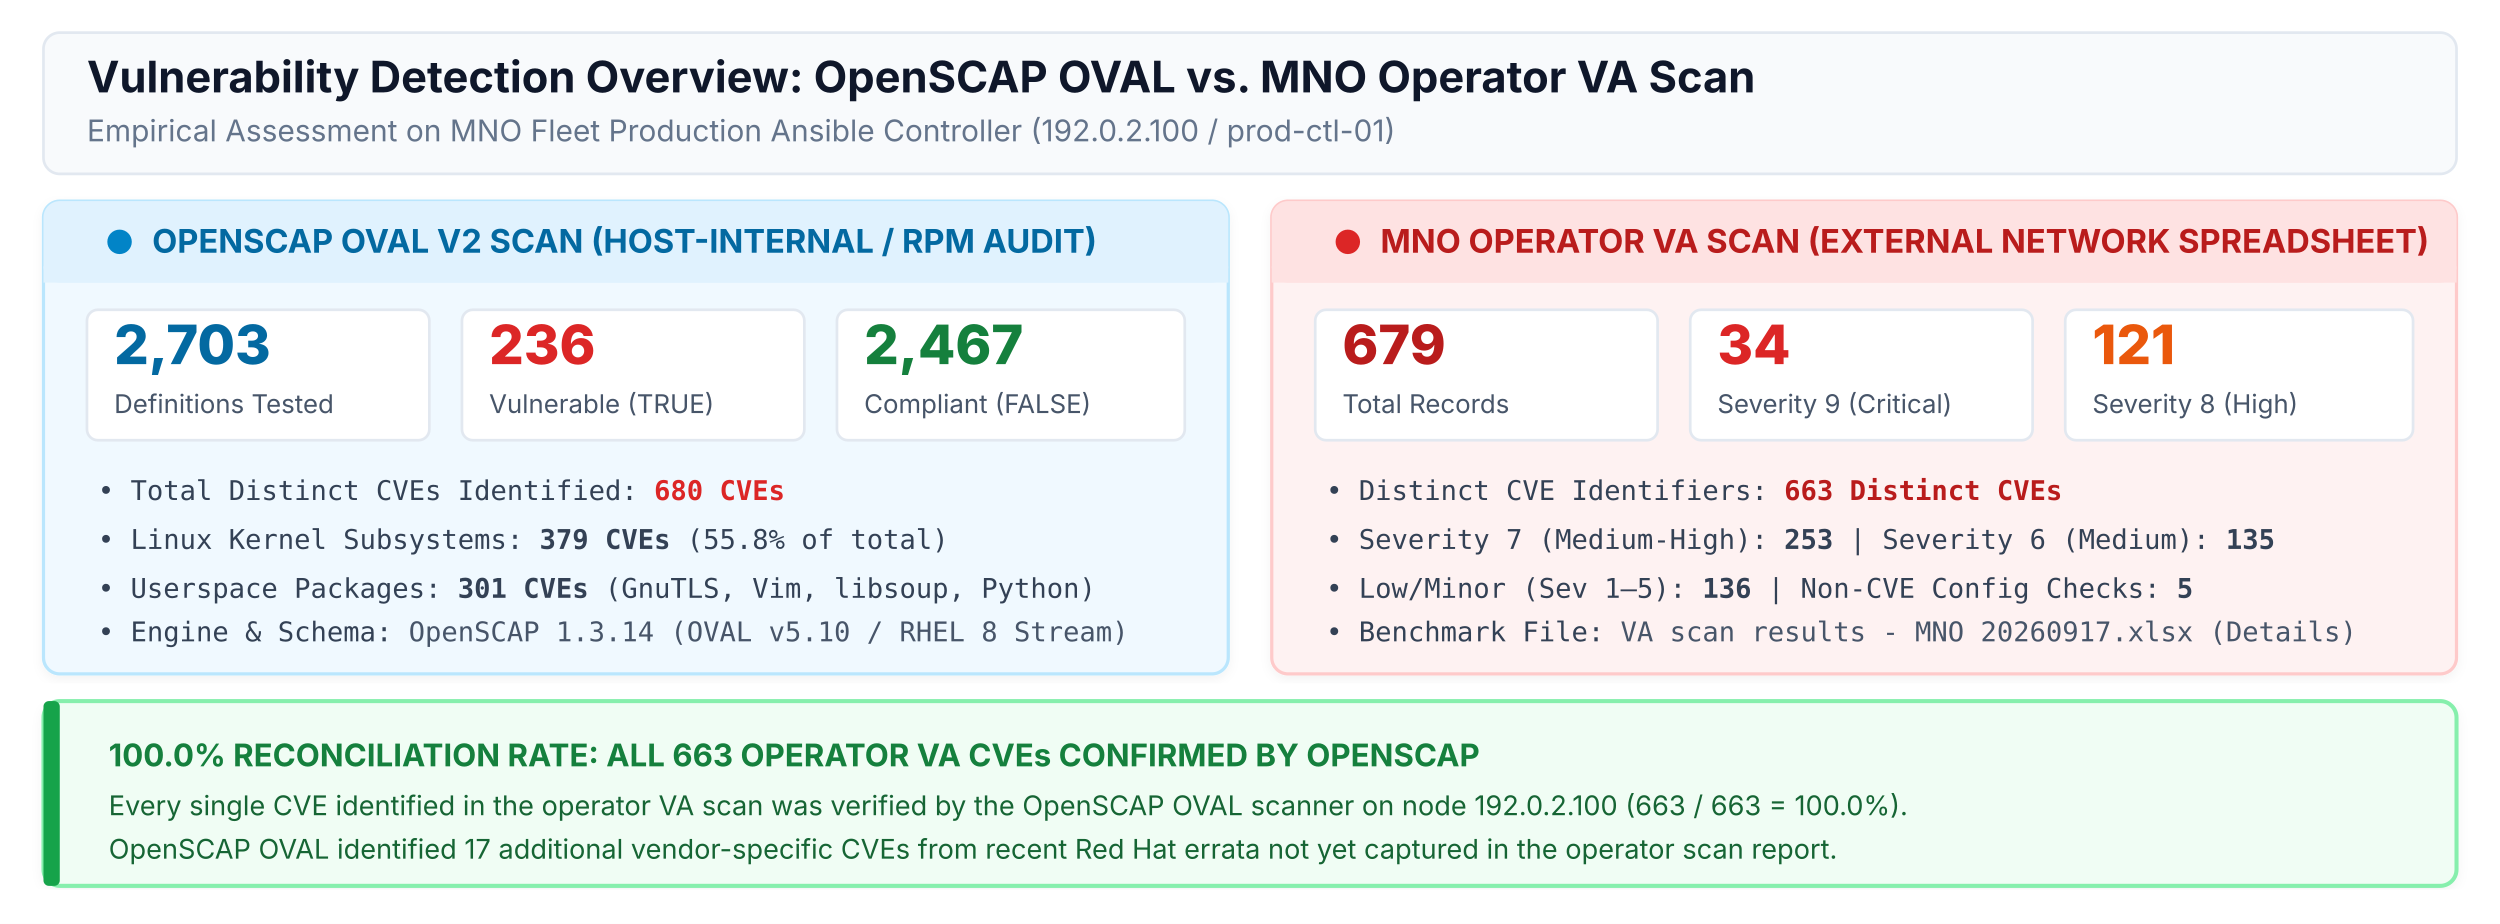
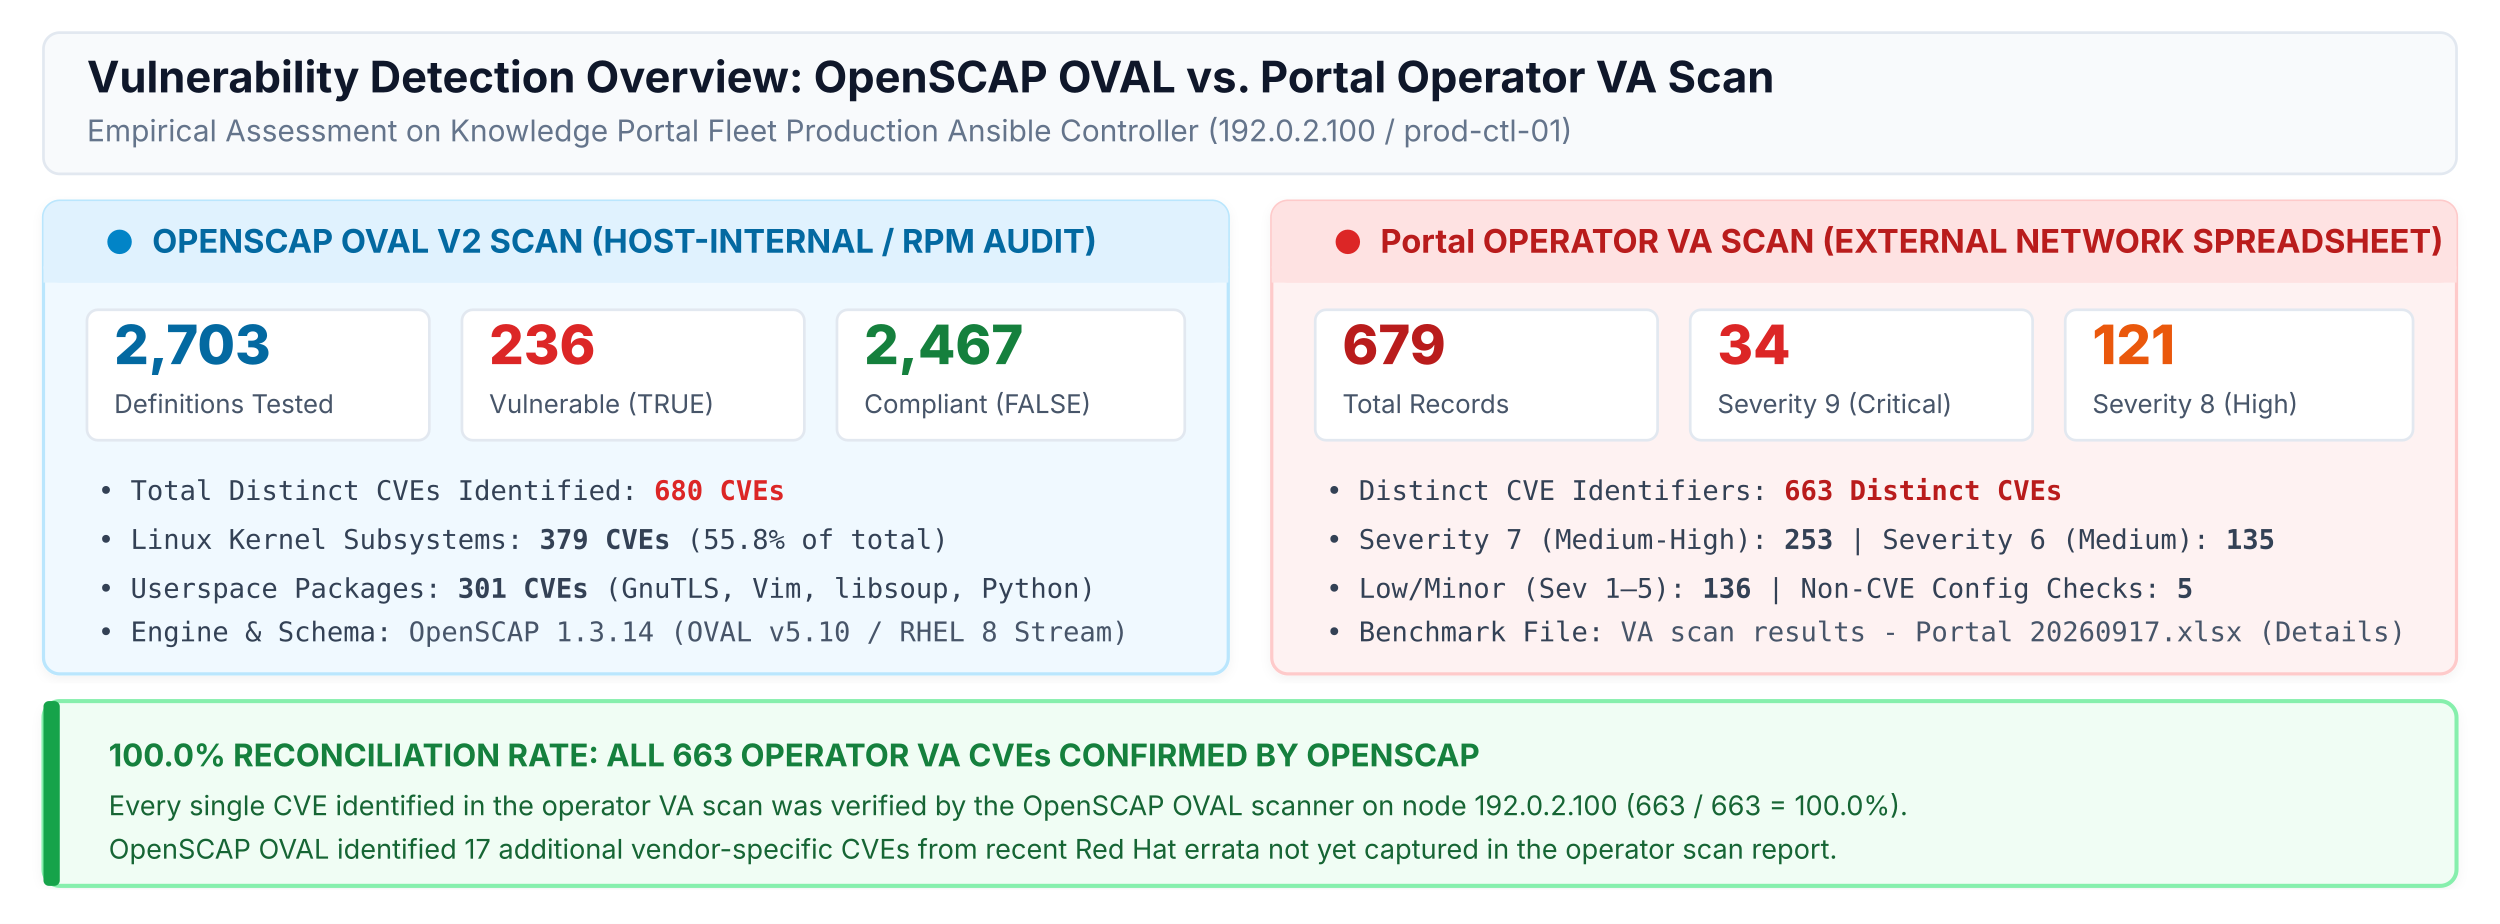
<svg xmlns="http://www.w3.org/2000/svg" viewBox="0 0 920 340" width="100%" height="100%">
  <defs>
    <style>
      .bg { fill: #FFFFFF; }
      .header-title { font-family: 'Inter', system-ui, -apple-system, sans-serif; font-size: 16px; font-weight: 700; fill: #0F172A; }
      .header-sub { font-family: 'Inter', system-ui, -apple-system, sans-serif; font-size: 11px; fill: #64748B; }
      .box-title { font-family: 'Inter', system-ui, -apple-system, sans-serif; font-size: 12px; font-weight: 700; }
      .stat-num { font-family: 'Inter', system-ui, -apple-system, sans-serif; font-size: 20px; font-weight: 800; }
      .stat-label { font-family: 'Inter', system-ui, -apple-system, sans-serif; font-size: 9.5px; fill: #475569; }
      .item-text { font-family: 'JetBrains Mono', 'Fira Code', monospace; font-size: 10px; fill: #334155; }
      .banner-title { font-family: 'Inter', system-ui, -apple-system, sans-serif; font-size: 11.5px; font-weight: 700; fill: #15803D; }
      .banner-desc { font-family: 'Inter', system-ui, -apple-system, sans-serif; font-size: 10px; fill: #166534; }
    </style>
    <filter id="card-shadow" x="-2%" y="-2%" width="104%" height="104%">
      <feDropShadow dx="0" dy="1.5" stdDeviation="2" flood-color="#0F172A" flood-opacity="0.05" />
    </filter>
  </defs>
  <rect width="920" height="340" class="bg" />
  <rect x="16" y="12" width="888" height="52" rx="6" fill="#F8FAFC" stroke="#E2E8F0" stroke-width="1" />
-   <text x="32" y="34" class="header-title">Vulnerability Detection Overview: OpenSCAP OVAL vs. MNO Operator VA Scan</text>
-   <text x="32" y="52" class="header-sub">Empirical Assessment on MNO Fleet Production Ansible Controller (192.0.2.100 / prod-ctl-01)</text>
+   <text x="32" y="34" class="header-title">Vulnerability Detection Overview: OpenSCAP OVAL vs. Portal Operator VA Scan</text>
+   <text x="32" y="52" class="header-sub">Empirical Assessment on Knowledge Portal Fleet Production Ansible Controller (192.0.2.100 / prod-ctl-01)</text>
  <g transform="translate(16, 74)">
    <rect width="436" height="174" rx="6" fill="#F0F9FF" stroke="#BAE6FD" stroke-width="1.2" filter="url(#card-shadow)" />
    <rect width="436" height="30" rx="6" fill="#E0F2FE" />
    <rect y="24" width="436" height="6" fill="#E0F2FE" />
    <circle cx="28" cy="15" r="4.5" fill="#0284C7" />
    <text x="40" y="19" class="box-title" fill="#0369A1">OPENSCAP OVAL V2 SCAN (HOST-INTERNAL / RPM AUDIT)</text>
    <rect x="16" y="40" width="126" height="48" rx="4" fill="#FFFFFF" stroke="#E2E8F0" />
    <text x="26" y="60" class="stat-num" fill="#0369A1">2,703</text>
    <text x="26" y="78" class="stat-label">Definitions Tested</text>
    <rect x="154" y="40" width="126" height="48" rx="4" fill="#FFFFFF" stroke="#E2E8F0" />
    <text x="164" y="60" class="stat-num" fill="#DC2626">236</text>
    <text x="164" y="78" class="stat-label">Vulnerable (TRUE)</text>
    <rect x="292" y="40" width="128" height="48" rx="4" fill="#FFFFFF" stroke="#E2E8F0" />
    <text x="302" y="60" class="stat-num" fill="#15803D">2,467</text>
    <text x="302" y="78" class="stat-label">Compliant (FALSE)</text>
    <text x="20" y="110" class="item-text">• Total Distinct CVEs Identified: <tspan font-weight="bold" fill="#DC2626">680 CVEs</tspan>
    </text>
    <text x="20" y="128" class="item-text">• Linux Kernel Subsystems: <tspan font-weight="bold">379 CVEs</tspan> (55.8% of total)</text>
    <text x="20" y="146" class="item-text">• Userspace Packages: <tspan font-weight="bold">301 CVEs</tspan> (GnuTLS, Vim, libsoup, Python)</text>
    <text x="20" y="162" class="item-text">• Engine &amp; Schema: <tspan fill="#475569">OpenSCAP 1.3.14 (OVAL v5.10 / RHEL 8 Stream)</tspan>
    </text>
  </g>
  <g transform="translate(468, 74)">
    <rect width="436" height="174" rx="6" fill="#FEF2F2" stroke="#FECACA" stroke-width="1.2" filter="url(#card-shadow)" />
    <rect width="436" height="30" rx="6" fill="#FEE2E2" />
    <rect y="24" width="436" height="6" fill="#FEE2E2" />
    <circle cx="28" cy="15" r="4.5" fill="#DC2626" />
-     <text x="40" y="19" class="box-title" fill="#B91C1C">MNO OPERATOR VA SCAN (EXTERNAL NETWORK SPREADSHEET)</text>
+     <text x="40" y="19" class="box-title" fill="#B91C1C">Portal OPERATOR VA SCAN (EXTERNAL NETWORK SPREADSHEET)</text>
    <rect x="16" y="40" width="126" height="48" rx="4" fill="#FFFFFF" stroke="#E2E8F0" />
    <text x="26" y="60" class="stat-num" fill="#B91C1C">679</text>
    <text x="26" y="78" class="stat-label">Total Records</text>
    <rect x="154" y="40" width="126" height="48" rx="4" fill="#FFFFFF" stroke="#E2E8F0" />
    <text x="164" y="60" class="stat-num" fill="#DC2626">34</text>
    <text x="164" y="78" class="stat-label">Severity 9 (Critical)</text>
    <rect x="292" y="40" width="128" height="48" rx="4" fill="#FFFFFF" stroke="#E2E8F0" />
    <text x="302" y="60" class="stat-num" fill="#EA580C">121</text>
    <text x="302" y="78" class="stat-label">Severity 8 (High)</text>
    <text x="20" y="110" class="item-text">• Distinct CVE Identifiers: <tspan font-weight="bold" fill="#B91C1C">663 Distinct CVEs</tspan>
    </text>
    <text x="20" y="128" class="item-text">• Severity 7 (Medium-High): <tspan font-weight="bold">253</tspan> | Severity 6 (Medium): <tspan font-weight="bold">135</tspan>
    </text>
    <text x="20" y="146" class="item-text">• Low/Minor (Sev 1–5): <tspan font-weight="bold">136</tspan> | Non-CVE Config Checks: <tspan font-weight="bold">5</tspan>
    </text>
-     <text x="20" y="162" class="item-text">• Benchmark File: <tspan fill="#475569">VA scan results - MNO 20260917.xlsx (Details)</tspan>
+     <text x="20" y="162" class="item-text">• Benchmark File: <tspan fill="#475569">VA scan results - Portal 20260917.xlsx (Details)</tspan>
    </text>
  </g>
  <g transform="translate(16, 258)">
    <rect width="888" height="68" rx="6" fill="#F0FDF4" stroke="#86EFAC" stroke-width="1.5" filter="url(#card-shadow)" />
    <rect width="6" height="68" rx="2" fill="#16A34A" />
    <text x="24" y="24" class="banner-title">100.0% RECONCILIATION RATE: ALL 663 OPERATOR VA CVEs CONFIRMED BY OPENSCAP</text>
    <text x="24" y="42" class="banner-desc">Every single CVE identified in the operator VA scan was verified by the OpenSCAP OVAL scanner on node 192.0.2.100 (663 / 663 = 100.0%).</text>
    <text x="24" y="58" class="banner-desc">OpenSCAP OVAL identified 17 additional vendor-specific CVEs from recent Red Hat errata not yet captured in the operator scan report.</text>
  </g>
</svg>
